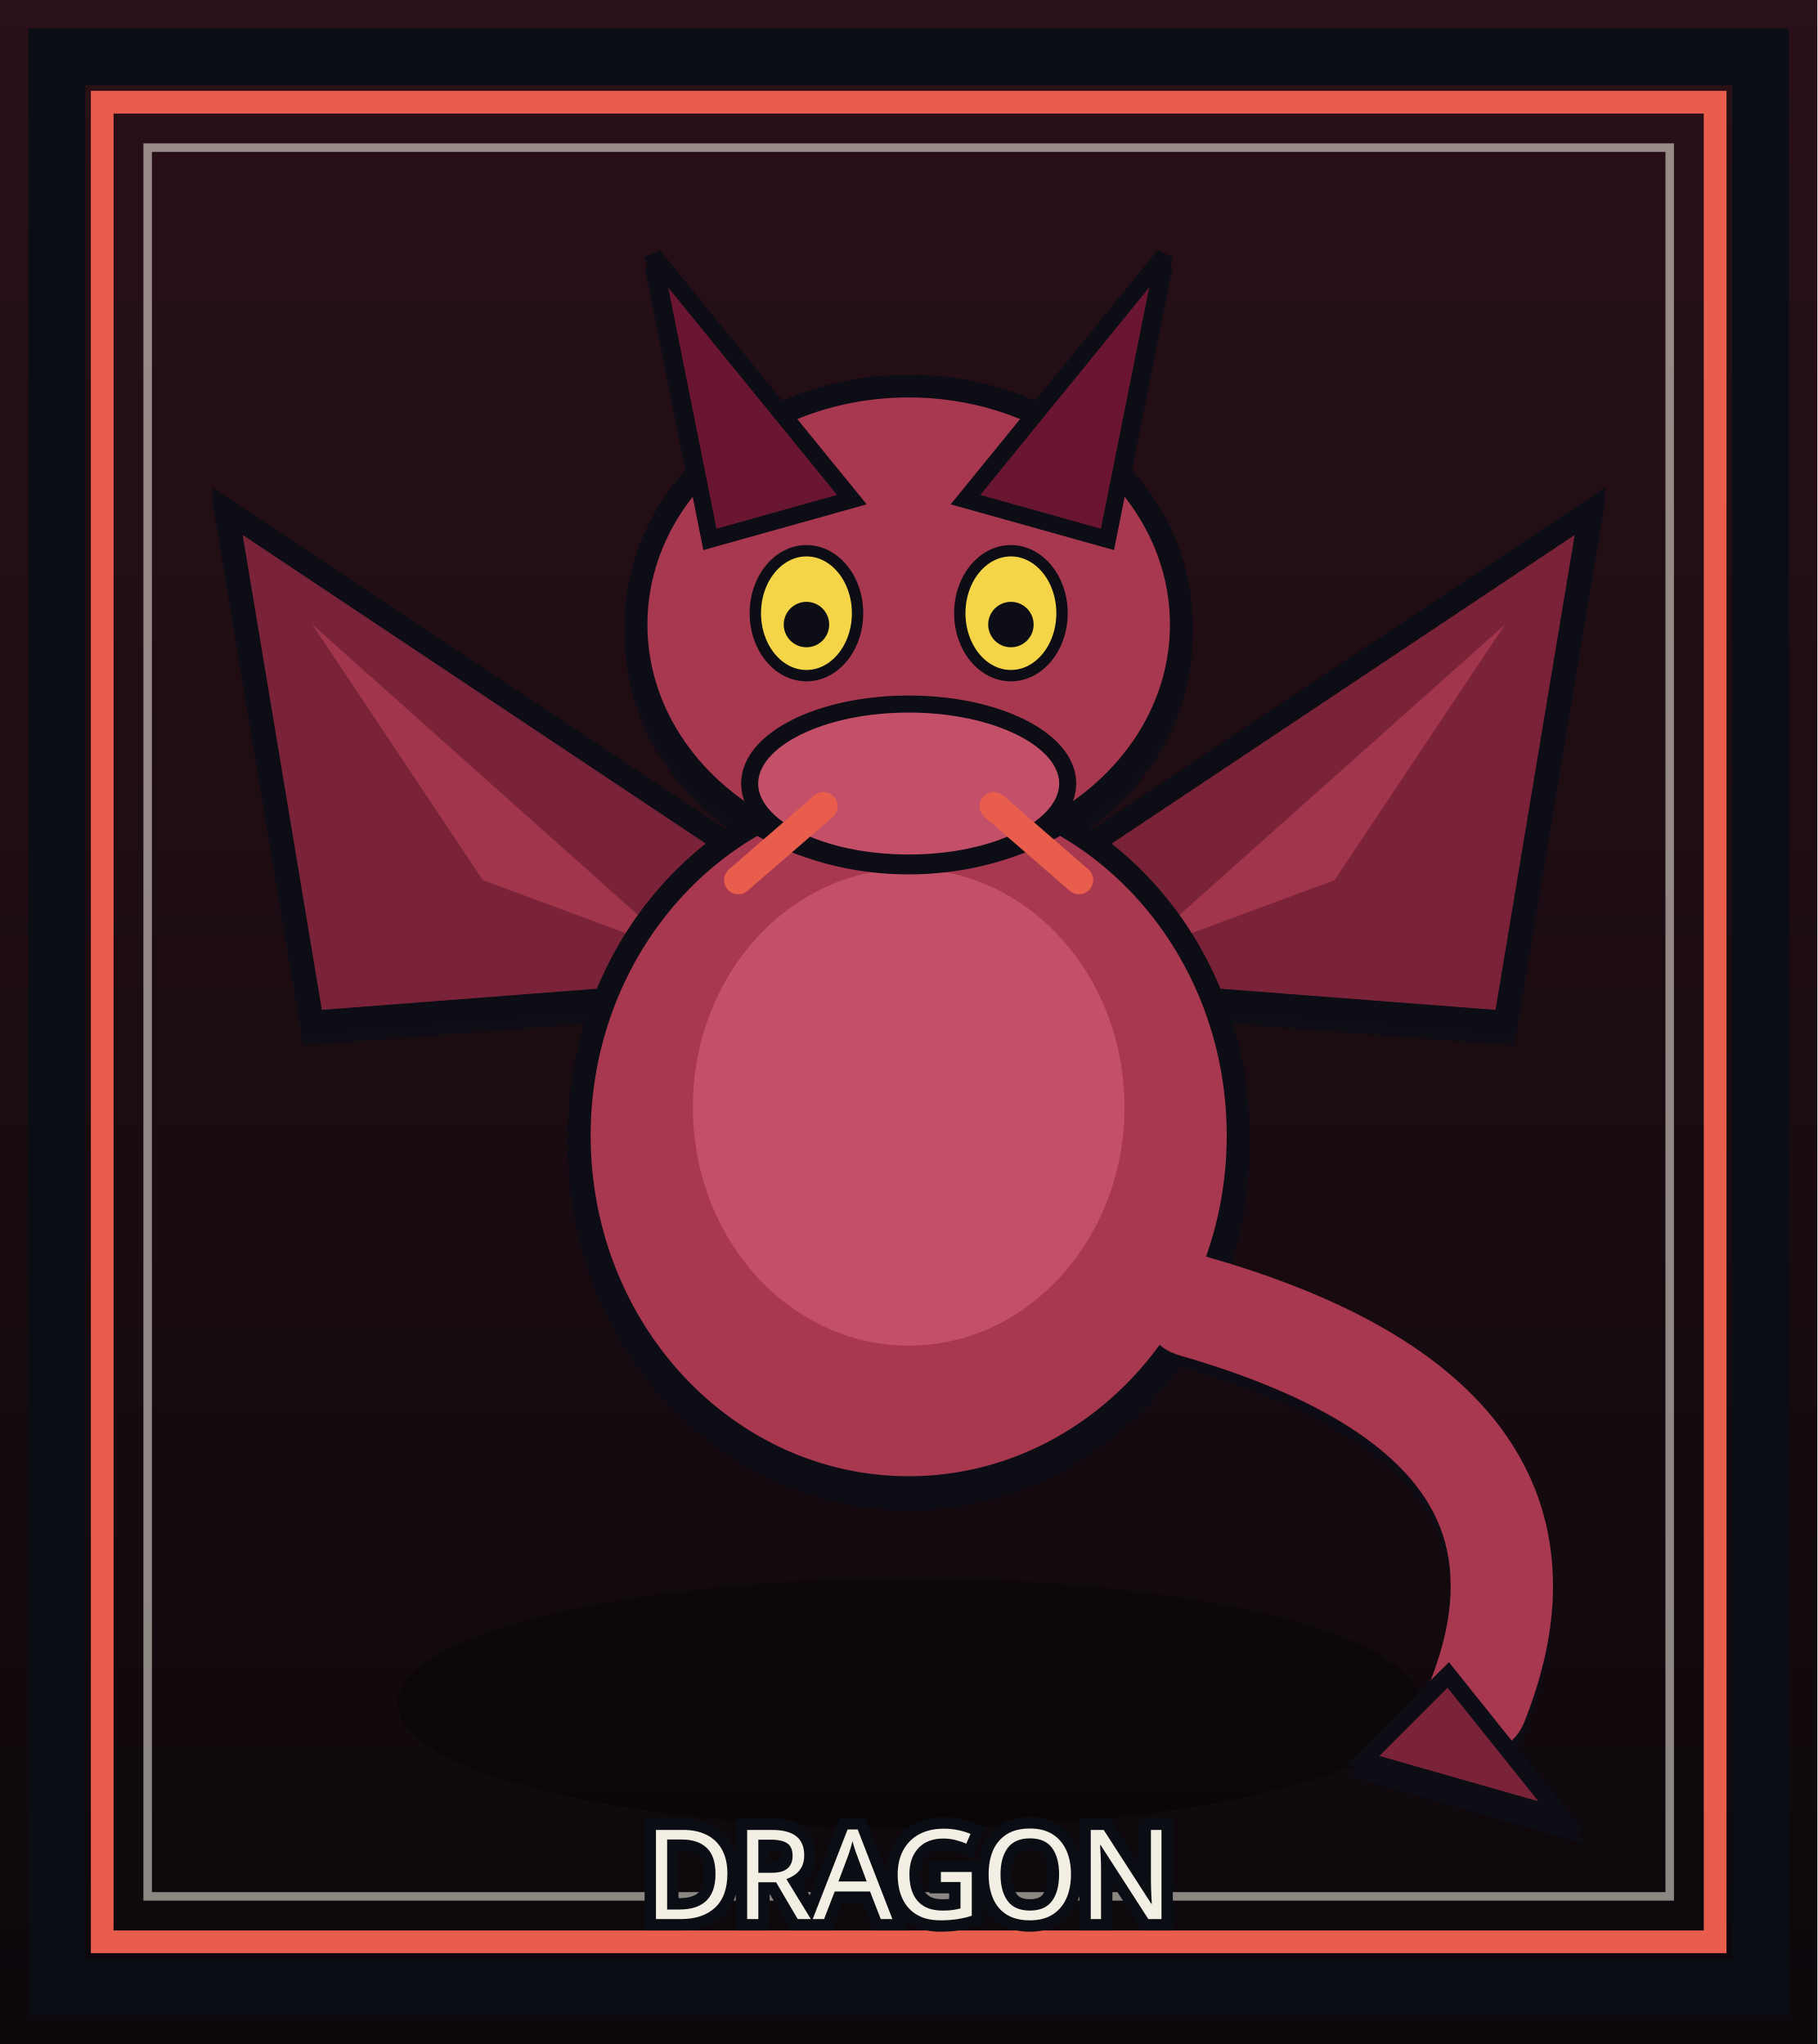
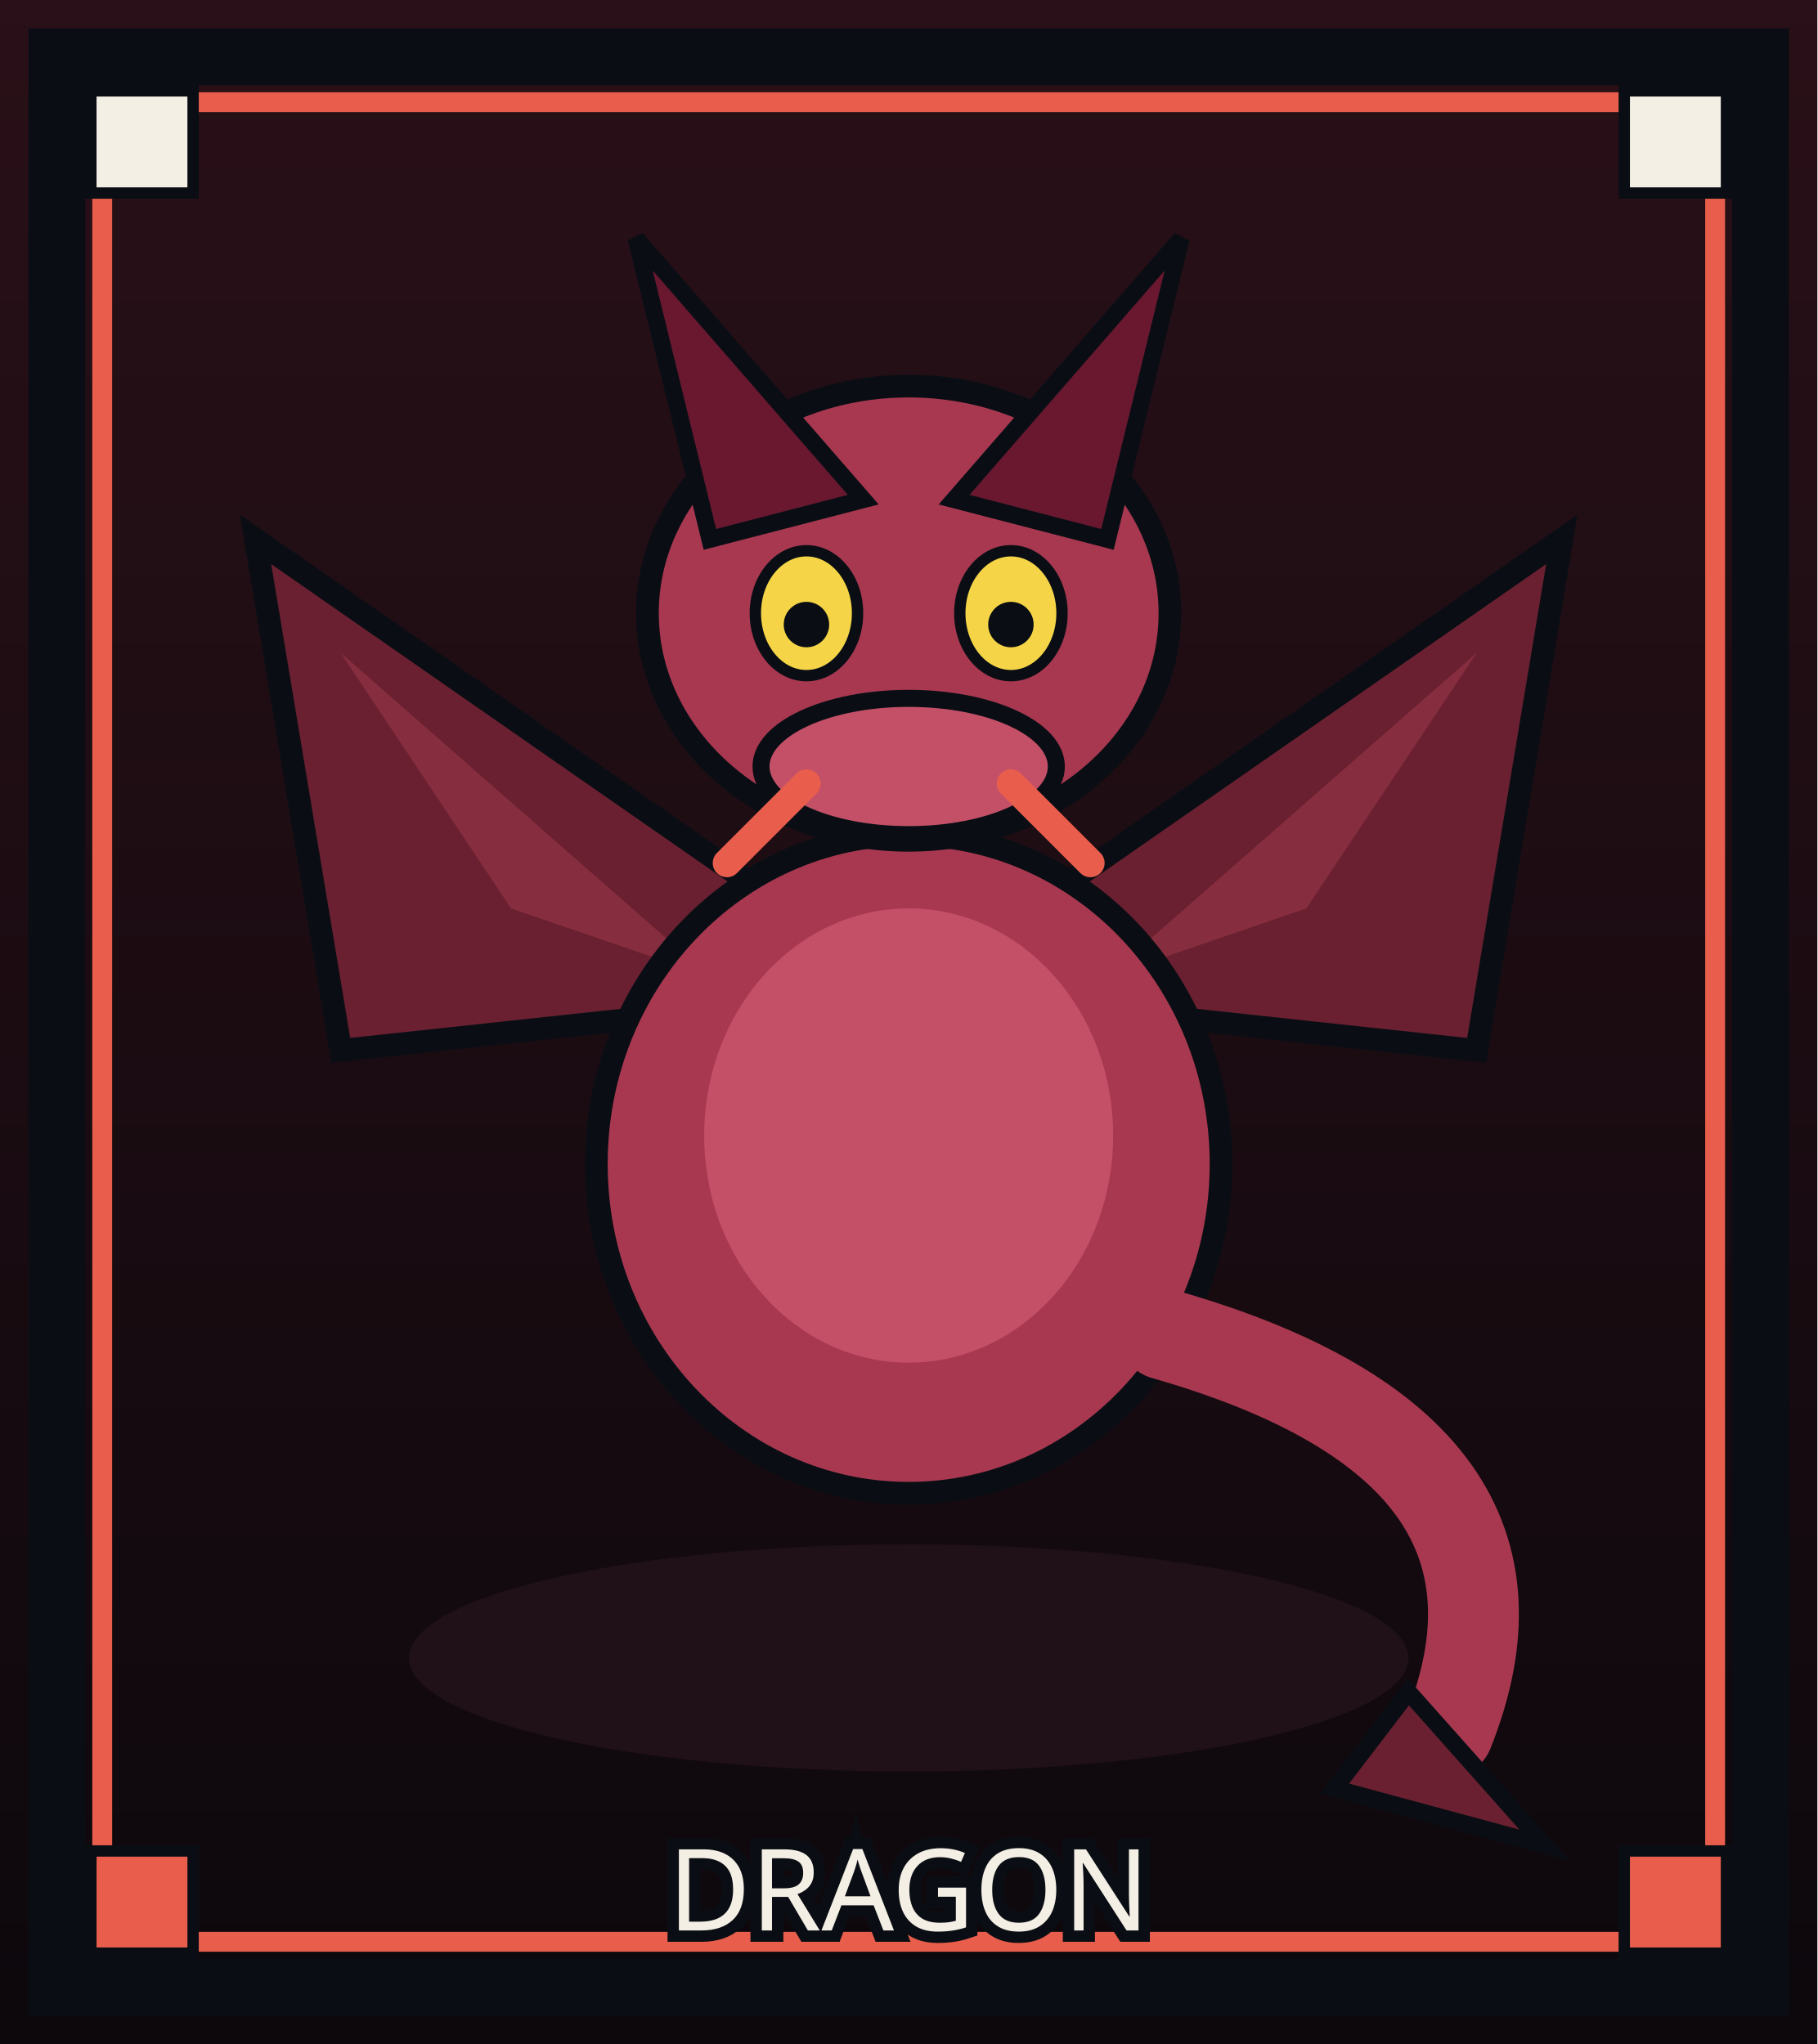
<svg xmlns="http://www.w3.org/2000/svg" width="320" height="360" viewBox="0 0 320 360" fill="none">
  <defs>
-     <linearGradient id="bg" x1="0" y1="0" x2="0" y2="1">
+     <linearGradient id="drg-bg" x1="0" y1="0" x2="0" y2="1">
      <stop offset="0%" stop-color="#2a1018" />
      <stop offset="100%" stop-color="#0c080c" />
    </linearGradient>
-     <filter id="ink" x="-20%" y="-20%" width="140%" height="140%">
-       <feDropShadow dx="0" dy="2" stdDeviation="0" flood-color="#0a0e14" flood-opacity="0.9" />
-     </filter>
  </defs>
-   <rect width="320" height="360" fill="url(#bg)" />
-   <ellipse cx="160" cy="300" rx="90" ry="22" fill="#000" opacity="0.35" />
-   <g filter="url(#ink)">
-     <path d="M160 170 L40 90 L55 180 L120 175 Z" fill="#7a2438" stroke="#0a0e14" stroke-width="4" />
-     <path d="M160 170 L280 90 L265 180 L200 175 Z" fill="#7a2438" stroke="#0a0e14" stroke-width="4" />
-     <path d="M55 110 L85 155 L120 168" fill="#a83850" opacity="0.85" />
-     <path d="M265 110 L235 155 L200 168" fill="#a83850" opacity="0.85" />
-     <ellipse cx="160" cy="200" rx="58" ry="62" fill="#a83850" stroke="#0a0e14" stroke-width="4" />
-     <ellipse cx="160" cy="195" rx="38" ry="42" fill="#c45068" />
-     <ellipse cx="160" cy="110" rx="48" ry="42" fill="#a83850" stroke="#0a0e14" stroke-width="4" />
-     <path d="M125 95 L115 45 L150 88 Z" fill="#6a1830" stroke="#0a0e14" stroke-width="3" />
-     <path d="M195 95 L205 45 L170 88 Z" fill="#6a1830" stroke="#0a0e14" stroke-width="3" />
-     <ellipse cx="142" cy="108" rx="9" ry="11" fill="#f5d547" stroke="#0a0e14" stroke-width="2" />
-     <ellipse cx="178" cy="108" rx="9" ry="11" fill="#f5d547" stroke="#0a0e14" stroke-width="2" />
-     <circle cx="142" cy="110" r="4" fill="#0a0e14" />
-     <circle cx="178" cy="110" r="4" fill="#0a0e14" />
-     <ellipse cx="160" cy="138" rx="28" ry="14" fill="#c45068" stroke="#0a0e14" stroke-width="3" />
-     <path d="M145 142 L130 155 M175 142 L190 155" stroke="#e85d4c" stroke-width="5" stroke-linecap="round" />
-     <path d="M210 230 Q280 250 260 300" fill="none" stroke="#a83850" stroke-width="18" stroke-linecap="round" />
-     <path d="M255 295 L275 320 L240 310 Z" fill="#7a2438" stroke="#0a0e14" stroke-width="3" />
-   </g>
+   <rect width="320" height="360" fill="url(#drg-bg)" />
+   <ellipse cx="160" cy="292" rx="88" ry="20" fill="#201018" />
+   <path d="M160 175 L45 95 L60 185 L125 178Z" fill="#6a2030" stroke="#0a0e14" stroke-width="4" />
+   <path d="M160 175 L275 95 L260 185 L195 178Z" fill="#6a2030" stroke="#0a0e14" stroke-width="4" />
+   <path d="M60 115 L90 160 L125 172" fill="#8a3040" opacity="0.9" />
+   <path d="M260 115 L230 160 L195 172" fill="#8a3040" opacity="0.9" />
+   <ellipse cx="160" cy="205" rx="55" ry="58" fill="#a83850" stroke="#0a0e14" stroke-width="4" />
+   <ellipse cx="160" cy="200" rx="36" ry="40" fill="#c45068" />
+   <ellipse cx="160" cy="108" rx="46" ry="40" fill="#a83850" stroke="#0a0e14" stroke-width="4" />
+   <path d="M125 95 L112 42 L152 88Z" fill="#6a1830" stroke="#0a0e14" stroke-width="3" />
+   <path d="M195 95 L208 42 L168 88Z" fill="#6a1830" stroke="#0a0e14" stroke-width="3" />
+   <ellipse cx="142" cy="108" rx="9" ry="11" fill="#f5d547" stroke="#0a0e14" stroke-width="2" />
+   <ellipse cx="178" cy="108" rx="9" ry="11" fill="#f5d547" stroke="#0a0e14" stroke-width="2" />
+   <circle cx="142" cy="110" r="4" fill="#0a0e14" />
+   <circle cx="178" cy="110" r="4" fill="#0a0e14" />
+   <ellipse cx="160" cy="135" rx="26" ry="12" fill="#c45068" stroke="#0a0e14" stroke-width="3" />
+   <path d="M142 138 L128 152 M178 138 L192 152" stroke="#e85d4c" stroke-width="5" stroke-linecap="round" />
+   <path d="M205 235 Q275 255 255 305" fill="none" stroke="#a83850" stroke-width="16" stroke-linecap="round" />
+   <path d="M248 298 L272 325 L235 315Z" fill="#6a2030" stroke="#0a0e14" stroke-width="3" />
  <rect x="10" y="10" width="300" height="340" fill="none" stroke="#0a0e14" stroke-width="10" />
-   <rect x="18" y="18" width="284" height="324" fill="none" stroke="#e85d4c" stroke-width="4" />
-   <rect x="26" y="26" width="268" height="308" fill="none" stroke="#f4efe4" stroke-width="1.5" opacity="0.55" />
-   <text x="160" y="338" text-anchor="middle" font-family="Impact, Arial Black, sans-serif" font-size="22" fill="#f4efe4" stroke="#0a0e14" stroke-width="4" paint-order="stroke">DRAGON</text>
+   <rect x="18" y="18" width="284" height="324" fill="none" stroke="#e85d4c" stroke-width="3.5" />
+   <rect x="16" y="16" width="18" height="18" fill="#f4efe4" stroke="#0a0e14" stroke-width="2" />
+   <rect x="286" y="16" width="18" height="18" fill="#f4efe4" stroke="#0a0e14" stroke-width="2" />
+   <rect x="16" y="326" width="18" height="18" fill="#e85d4c" stroke="#0a0e14" stroke-width="2" />
+   <rect x="286" y="326" width="18" height="18" fill="#e85d4c" stroke="#0a0e14" stroke-width="2" />
+   <text x="160" y="340" text-anchor="middle" font-family="Impact, Arial Black, sans-serif" font-size="20" fill="#f4efe4" stroke="#0a0e14" stroke-width="4" paint-order="stroke">DRAGON</text>
</svg>
